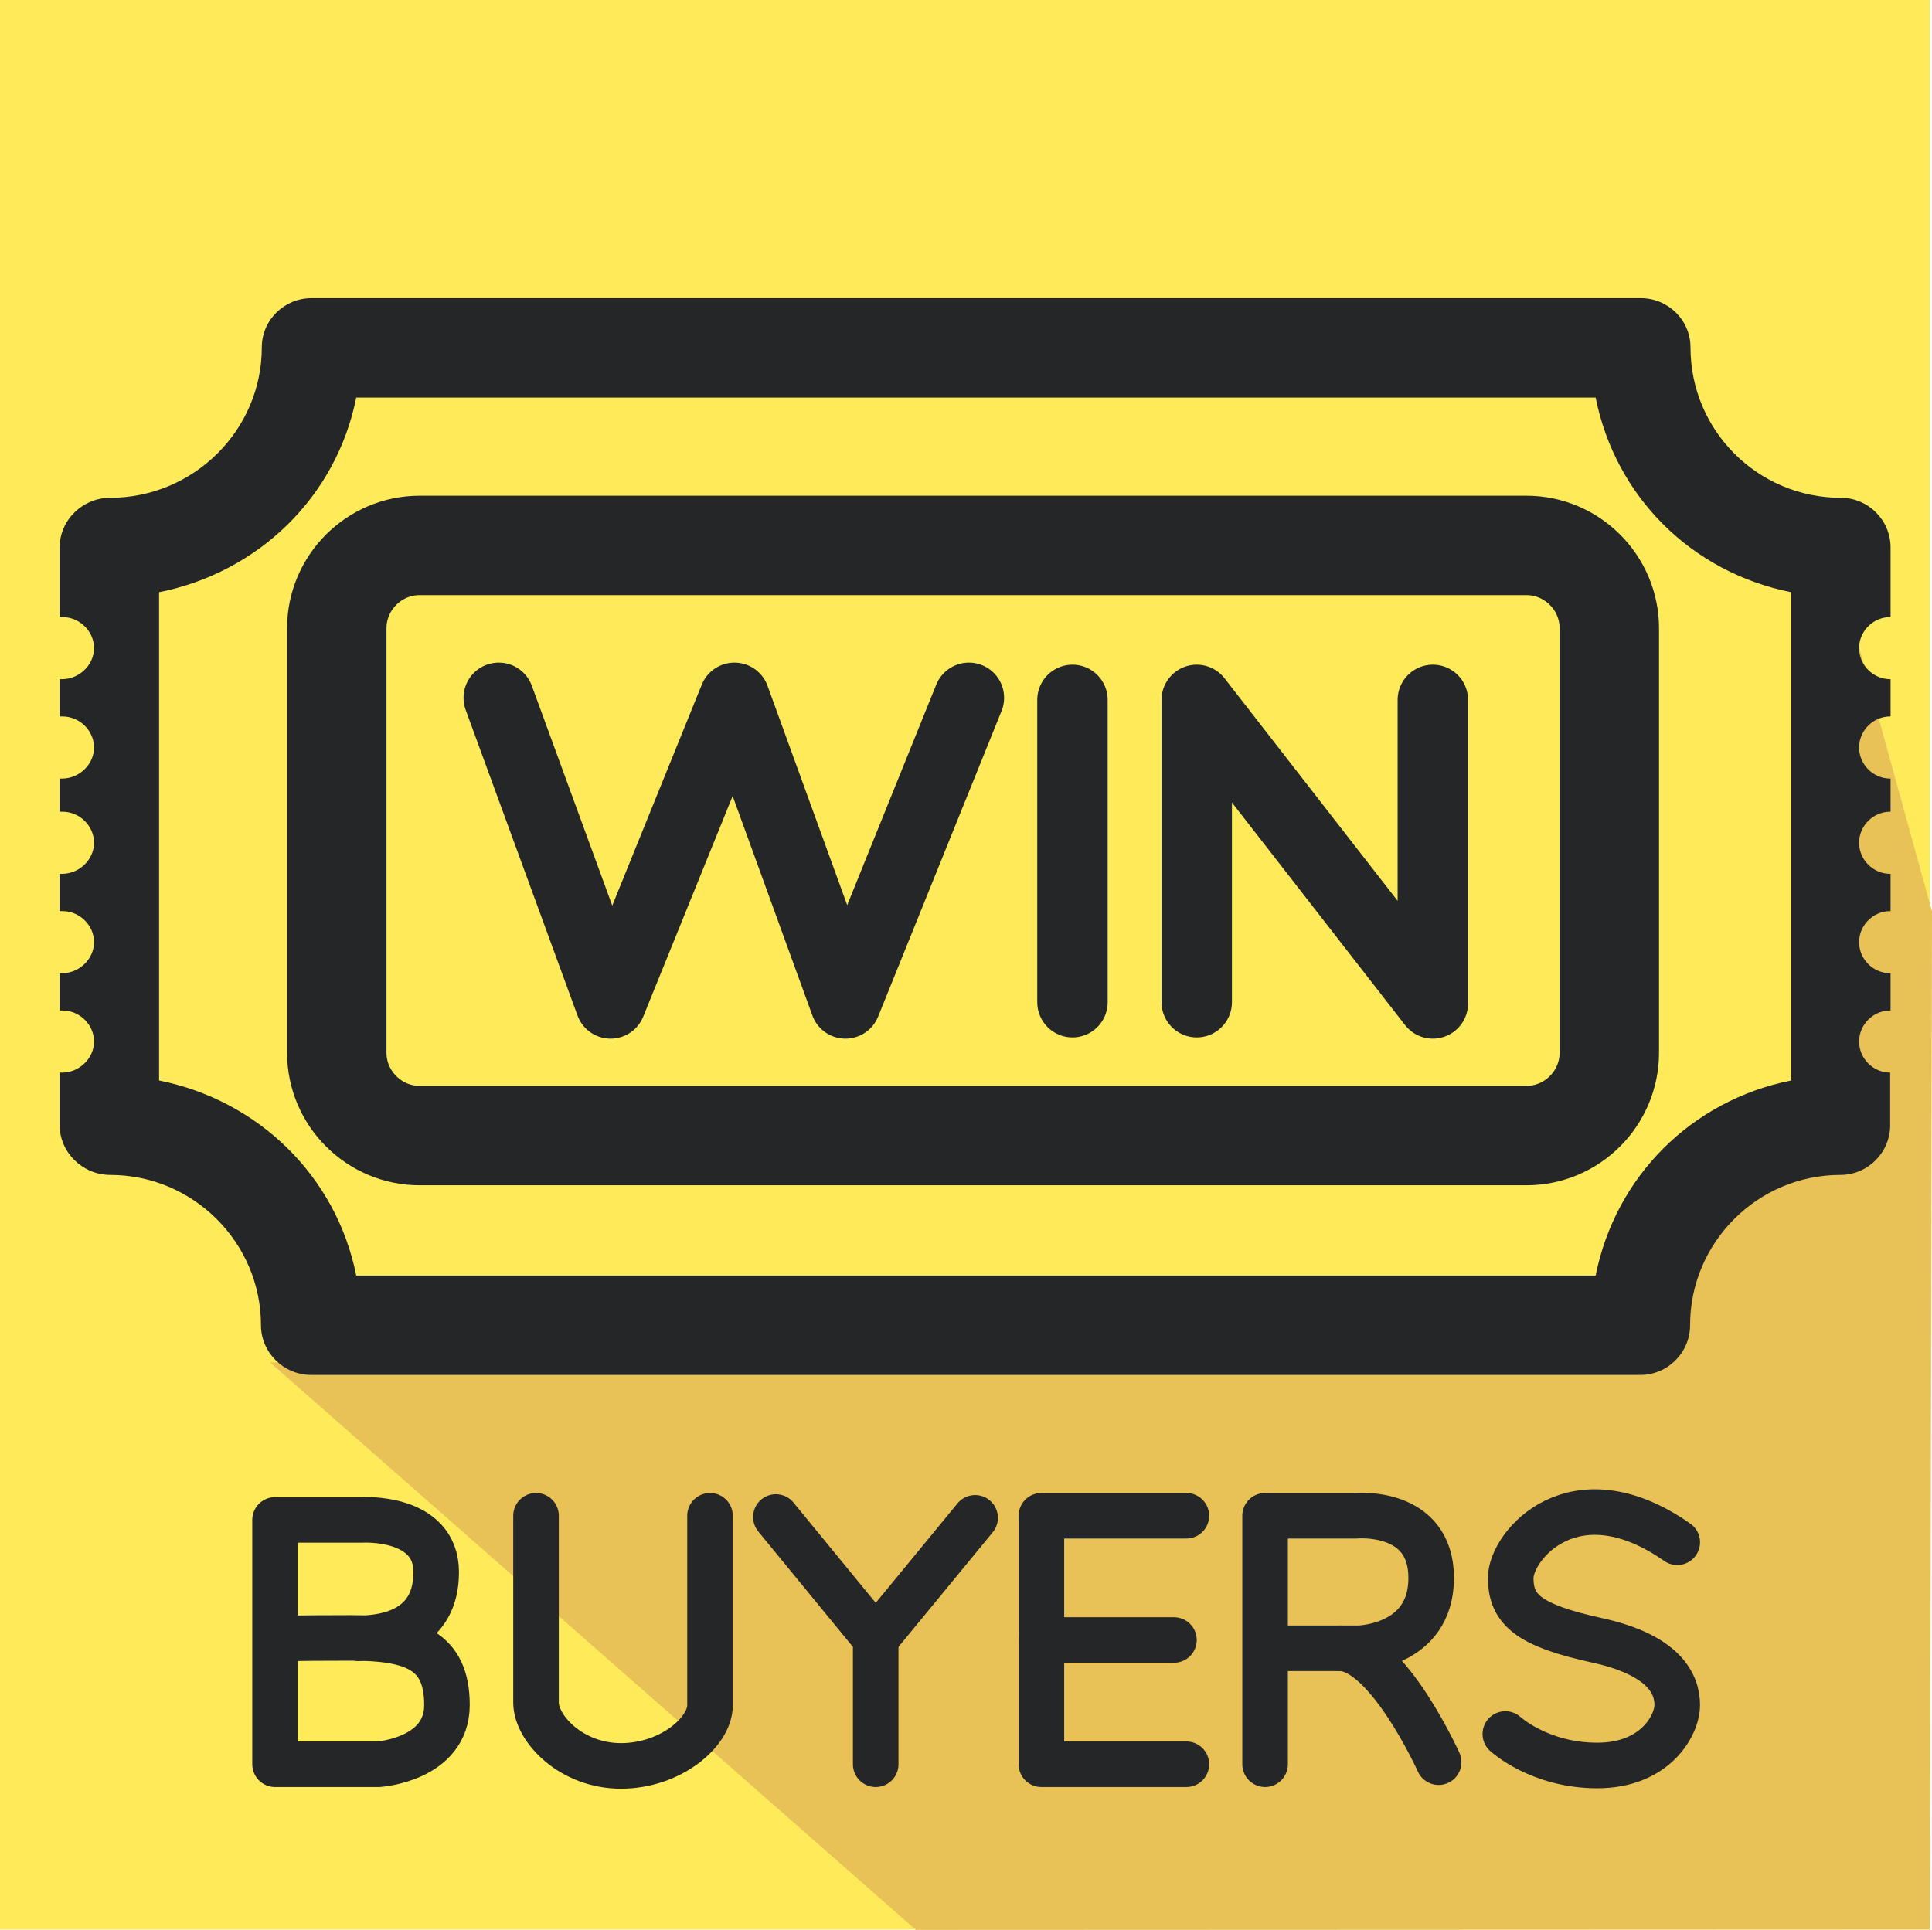
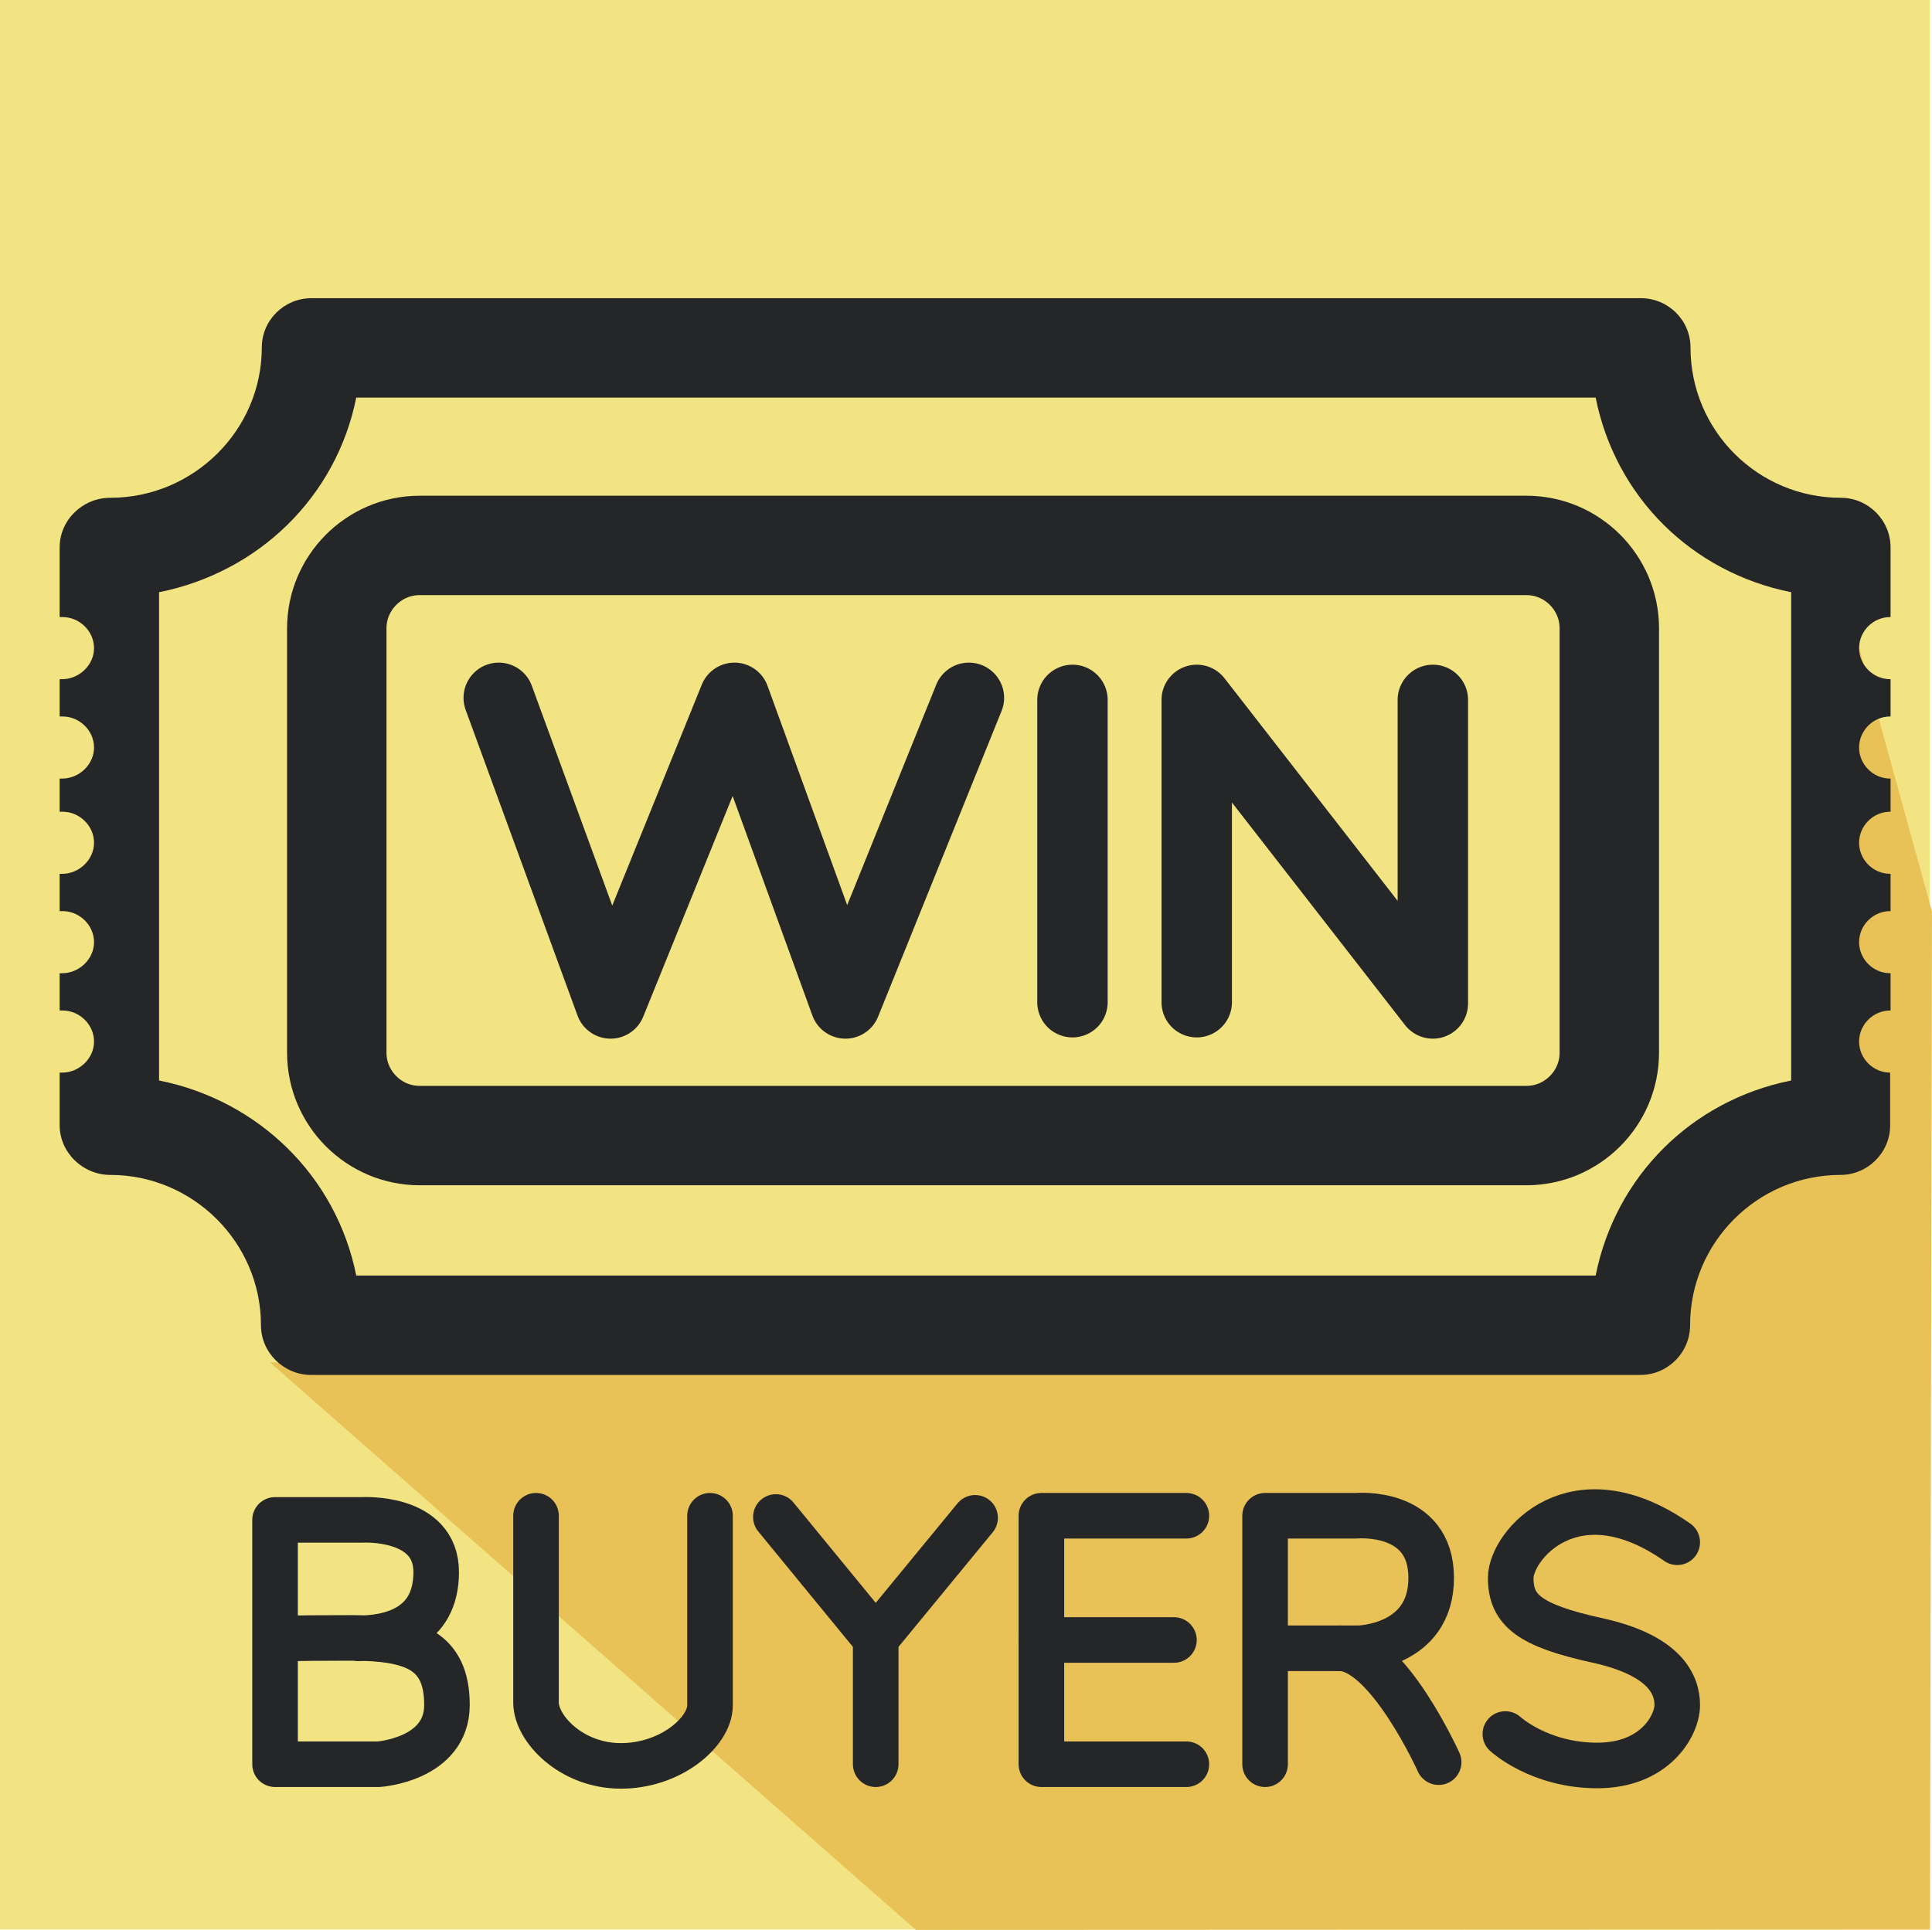
- <svg xmlns="http://www.w3.org/2000/svg" version="1.1" id="Layer_1" x="0px" y="0px" viewBox="-492 96.2 466.4 466" style="enable-background:new -492 96.2 466.4 466;" xml:space="preserve">
+ <svg xmlns="http://www.w3.org/2000/svg" version="1.1" id="Layer_1" x="0px" y="0px" viewBox="-738 144.2 466.4 466" style="enable-background:new -738 144.2 466.4 466;" xml:space="preserve">
  <style type="text/css">
- 	.st0{fill:#FFEB59;}
+ 	.st0{fill:#F2E482;}
	.st1{fill:#E8C256;}
	.st2{fill:none;stroke:#252628;stroke-width:24;stroke-linecap:round;stroke-linejoin:round;stroke-miterlimit:10;}
	.st3{fill:none;stroke:#252628;stroke-width:17;stroke-linecap:round;stroke-linejoin:round;stroke-miterlimit:10;}
	.st4{fill:#252628;}
	.st5{fill:none;stroke:#252628;stroke-width:11;stroke-linecap:round;stroke-linejoin:round;stroke-miterlimit:10;}
</style>
  <g id="base">
-     <rect id="XMLID_28_" x="-492" y="96.2" class="st0" width="465.9" height="465.9" />
+     <rect id="XMLID_28_" x="-738" y="144.2" class="st0" width="465.9" height="465.9" />
  </g>
  <g id="shaow">
-     <polygon id="XMLID_5_" class="st1" points="-25.6,316.3 -44.6,247.4 -44.7,361.8 -77.7,384 -93,425.2 -426.8,425.2 -270.9,562.2    -26.1,562.1  " />
+     <polygon id="XMLID_5_" class="st1" points="-271.6,364.3 -290.6,295.4 -290.7,409.8 -323.7,432 -339,473.2 -672.8,473.2    -516.9,610.2 -272.1,610.1  " />
  </g>
  <g id="layer1">
-     <path id="XMLID_2_" class="st2" d="M-123.5,227.9h-267.2c-11,0-20,9-20,20v102.5c0,11,9,20,20,20h267.2c11,0,20-9,20-20V247.9   C-103.5,236.9-112.5,227.9-123.5,227.9z" />
-     <polyline id="XMLID_3_" class="st3" points="-371.6,264.7 -344.6,338.5 -314.7,264.7 -287.9,338.5 -258.1,264.7  " />
-     <line id="XMLID_7_" class="st3" x1="-233.1" y1="265.2" x2="-233.1" y2="338.2" />
-     <polyline id="XMLID_8_" class="st3" points="-203.1,338.2 -203.1,265.2 -146.1,338.5 -146.1,265.2  " />
-     <path id="XMLID_23_" class="st4" d="M-35.7,355.2c-4.1,0-7.5-3.4-7.5-7.5s3.4-7.5,7.5-7.5h0.1v-9h-0.1c-4.1,0-7.5-3.4-7.5-7.5   s3.4-7.5,7.5-7.5h0.1v-9h-0.1c-4.1,0-7.5-3.4-7.5-7.5s3.4-7.5,7.5-7.5h0.1v-8h-0.1c-4.1,0-7.5-3.4-7.5-7.5s3.4-7.5,7.5-7.5h0.1v-9   h-0.1c-4.1,0-7.5-3.4-7.5-7.5s3.4-7.5,7.5-7.5h0.1v-16.8c0-6.6-5.4-12-12-12c-20,0-36.3-16.2-36.3-36.3c0-6.6-5.4-11.9-12-11.9   h-320.9c-6.6,0-12,5.3-12,11.9c0,20-16.5,36.3-36.6,36.3c-6.6,0-12.2,5.3-12.2,12v16.8c1,0,0.5,0,0.7,0c4.1,0,7.6,3.4,7.6,7.5   s-3.6,7.5-7.7,7.5c-0.1,0,0.4,0-0.6,0v9c1,0,0.5,0,0.7,0c4.1,0,7.6,3.4,7.6,7.5s-3.6,7.5-7.7,7.5c-0.1,0,0.4,0-0.6,0v8   c1,0,0.5,0,0.7,0c4.1,0,7.6,3.4,7.6,7.5s-3.6,7.5-7.7,7.5c-0.1,0,0.4,0-0.6,0v9c1,0,0.5,0,0.7,0c4.1,0,7.6,3.4,7.6,7.5   s-3.6,7.5-7.7,7.5c-0.1,0,0.4,0-0.6,0v9c1,0,0.5,0,0.7,0c4.1,0,7.6,3.4,7.6,7.5s-3.6,7.5-7.7,7.5c-0.1,0,0.4,0-0.6,0v12.7   c0,6.6,5.6,12,12.2,12c20,0,36.4,16.3,36.4,36.3c0,6.6,5.5,12,12.1,12H-96c6.6,0,12-5.4,12-12c0-20,16.3-36.3,36.3-36.3   c6.6,0,12-5.4,12-12V355.2C-35.6,355.2-35.7,355.2-35.7,355.2z M-59.6,357.1c-24,4.8-42.4,23.1-47.2,47.1H-406   c-4.8-24-23.6-42.3-47.6-47.1V239.2c24-4.8,42.8-23,47.6-47h299.2c4.8,24,23.2,42.2,47.2,47L-59.6,357.1L-59.6,357.1z" />
+     <path id="XMLID_2_" class="st2" d="M-369.5,275.9h-267.2c-11,0-20,9-20,20v102.5c0,11,9,20,20,20h267.2c11,0,20-9,20-20V295.9   C-349.5,284.9-358.5,275.9-369.5,275.9z" />
+     <polyline id="XMLID_3_" class="st3" points="-617.6,312.7 -590.6,386.5 -560.7,312.7 -533.9,386.5 -504.1,312.7  " />
+     <line id="XMLID_7_" class="st3" x1="-479.1" y1="313.2" x2="-479.1" y2="386.2" />
+     <polyline id="XMLID_8_" class="st3" points="-449.1,386.2 -449.1,313.2 -392.1,386.5 -392.1,313.2  " />
+     <path id="XMLID_23_" class="st4" d="M-281.7,403.2c-4.1,0-7.5-3.4-7.5-7.5c0-4.1,3.4-7.5,7.5-7.5h0.1v-9h-0.1   c-4.1,0-7.5-3.4-7.5-7.5c0-4.1,3.4-7.5,7.5-7.5h0.1v-9h-0.1c-4.1,0-7.5-3.4-7.5-7.5c0-4.1,3.4-7.5,7.5-7.5h0.1v-8h-0.1   c-4.1,0-7.5-3.4-7.5-7.5c0-4.1,3.4-7.5,7.5-7.5h0.1v-9h-0.1c-4.1,0-7.5-3.4-7.5-7.5c0-4.1,3.4-7.5,7.5-7.5h0.1v-16.8   c0-6.6-5.4-12-12-12c-20,0-36.3-16.2-36.3-36.3c0-6.6-5.4-11.9-12-11.9h-320.9c-6.6,0-12,5.3-12,11.9c0,20-16.5,36.3-36.6,36.3   c-6.6,0-12.2,5.3-12.2,12v16.8c1,0,0.5,0,0.7,0c4.1,0,7.6,3.4,7.6,7.5c0,4.1-3.6,7.5-7.7,7.5c-0.1,0,0.4,0-0.6,0v9c1,0,0.5,0,0.7,0   c4.1,0,7.6,3.4,7.6,7.5c0,4.1-3.6,7.5-7.7,7.5c-0.1,0,0.4,0-0.6,0v8c1,0,0.5,0,0.7,0c4.1,0,7.6,3.4,7.6,7.5c0,4.1-3.6,7.5-7.7,7.5   c-0.1,0,0.4,0-0.6,0v9c1,0,0.5,0,0.7,0c4.1,0,7.6,3.4,7.6,7.5c0,4.1-3.6,7.5-7.7,7.5c-0.1,0,0.4,0-0.6,0v9c1,0,0.5,0,0.7,0   c4.1,0,7.6,3.4,7.6,7.5c0,4.1-3.6,7.5-7.7,7.5c-0.1,0,0.4,0-0.6,0v12.7c0,6.6,5.6,12,12.2,12c20,0,36.4,16.3,36.4,36.3   c0,6.6,5.5,12,12.1,12H-342c6.6,0,12-5.4,12-12c0-20,16.3-36.3,36.3-36.3c6.6,0,12-5.4,12-12V403.2   C-281.6,403.2-281.7,403.2-281.7,403.2z M-305.6,405.1c-24,4.8-42.4,23.1-47.2,47.1H-652c-4.8-24-23.6-42.3-47.6-47.1V287.2   c24-4.8,42.8-23,47.6-47h299.2c4.8,24,23.2,42.2,47.2,47L-305.6,405.1L-305.6,405.1z" />
  </g>
  <g id="Layer_4">
</g>
  <g id="Layer_5">
-     <path id="XMLID_1_" class="st5" d="M-425.1,491.9c0,0,3.2-0.2,18-0.2s23,3,23,16.2c0,13.2-16.5,14.3-16.5,14.3h-25v-59h21   c0,0,17.9-1.1,17.9,12.6s-11.4,16-18.9,16" />
-     <path id="XMLID_9_" class="st5" d="M-362.6,462.2v45.1c0,6.3,8.5,15.3,20.5,15.3s21.5-8.2,21.5-14.6v-45.8" />
-     <polyline id="XMLID_6_" class="st5" points="-304.7,462.5 -280.6,491.9 -280.6,522.2  " />
-     <line id="XMLID_11_" class="st5" x1="-256.6" y1="462.7" x2="-280.6" y2="491.9" />
-     <polyline id="XMLID_12_" class="st5" points="-205.6,522.2 -240.6,522.2 -240.6,462.2 -205.6,462.2  " />
-     <line id="XMLID_13_" class="st5" x1="-208.6" y1="492.2" x2="-240.6" y2="492.2" />
-     <path id="XMLID_14_" class="st5" d="M-186.6,522.2v-28.7v-31.3h22c0,0,18.1-1.7,18.1,15s-17.5,17-17.5,17h-18.6" />
-     <path id="XMLID_16_" class="st5" d="M-144.7,521.7c0,0-12.4-27.5-23.9-27.5" />
-     <path id="XMLID_18_" class="st5" d="M-128.6,514.9c0,0,8.2,7.6,22.2,7.6s19.3-9.7,19.3-14.6s-2.9-12-19.3-15.6s-20.9-7.3-20.9-15.1   c0-7.8,15.3-26,40.2-8.6" />
+     <path id="XMLID_1_" class="st5" d="M-671.1,539.9c0,0,3.2-0.2,18-0.2c14.8,0,23,3,23,16.2c0,13.2-16.5,14.3-16.5,14.3h-25v-59h21   c0,0,17.9-1.1,17.9,12.6s-11.4,16-18.9,16" />
+     <path id="XMLID_9_" class="st5" d="M-608.6,510.2v45.1c0,6.3,8.5,15.3,20.5,15.3s21.5-8.2,21.5-14.6v-45.8" />
+     <polyline id="XMLID_6_" class="st5" points="-550.7,510.5 -526.6,539.9 -526.6,570.2  " />
+     <line id="XMLID_11_" class="st5" x1="-502.6" y1="510.7" x2="-526.6" y2="539.9" />
+     <polyline id="XMLID_12_" class="st5" points="-451.6,570.2 -486.6,570.2 -486.6,510.2 -451.6,510.2  " />
+     <line id="XMLID_13_" class="st5" x1="-454.6" y1="540.2" x2="-486.6" y2="540.2" />
+     <path id="XMLID_14_" class="st5" d="M-432.6,570.2v-28.7v-31.3h22c0,0,18.1-1.7,18.1,15s-17.5,17-17.5,17h-18.6" />
+     <path id="XMLID_16_" class="st5" d="M-390.7,569.7c0,0-12.4-27.5-23.9-27.5" />
+     <path id="XMLID_18_" class="st5" d="M-374.6,562.9c0,0,8.2,7.6,22.2,7.6s19.3-9.7,19.3-14.6c0-4.9-2.9-12-19.3-15.6   c-16.4-3.6-20.9-7.3-20.9-15.1s15.3-26,40.2-8.6" />
  </g>
</svg>
